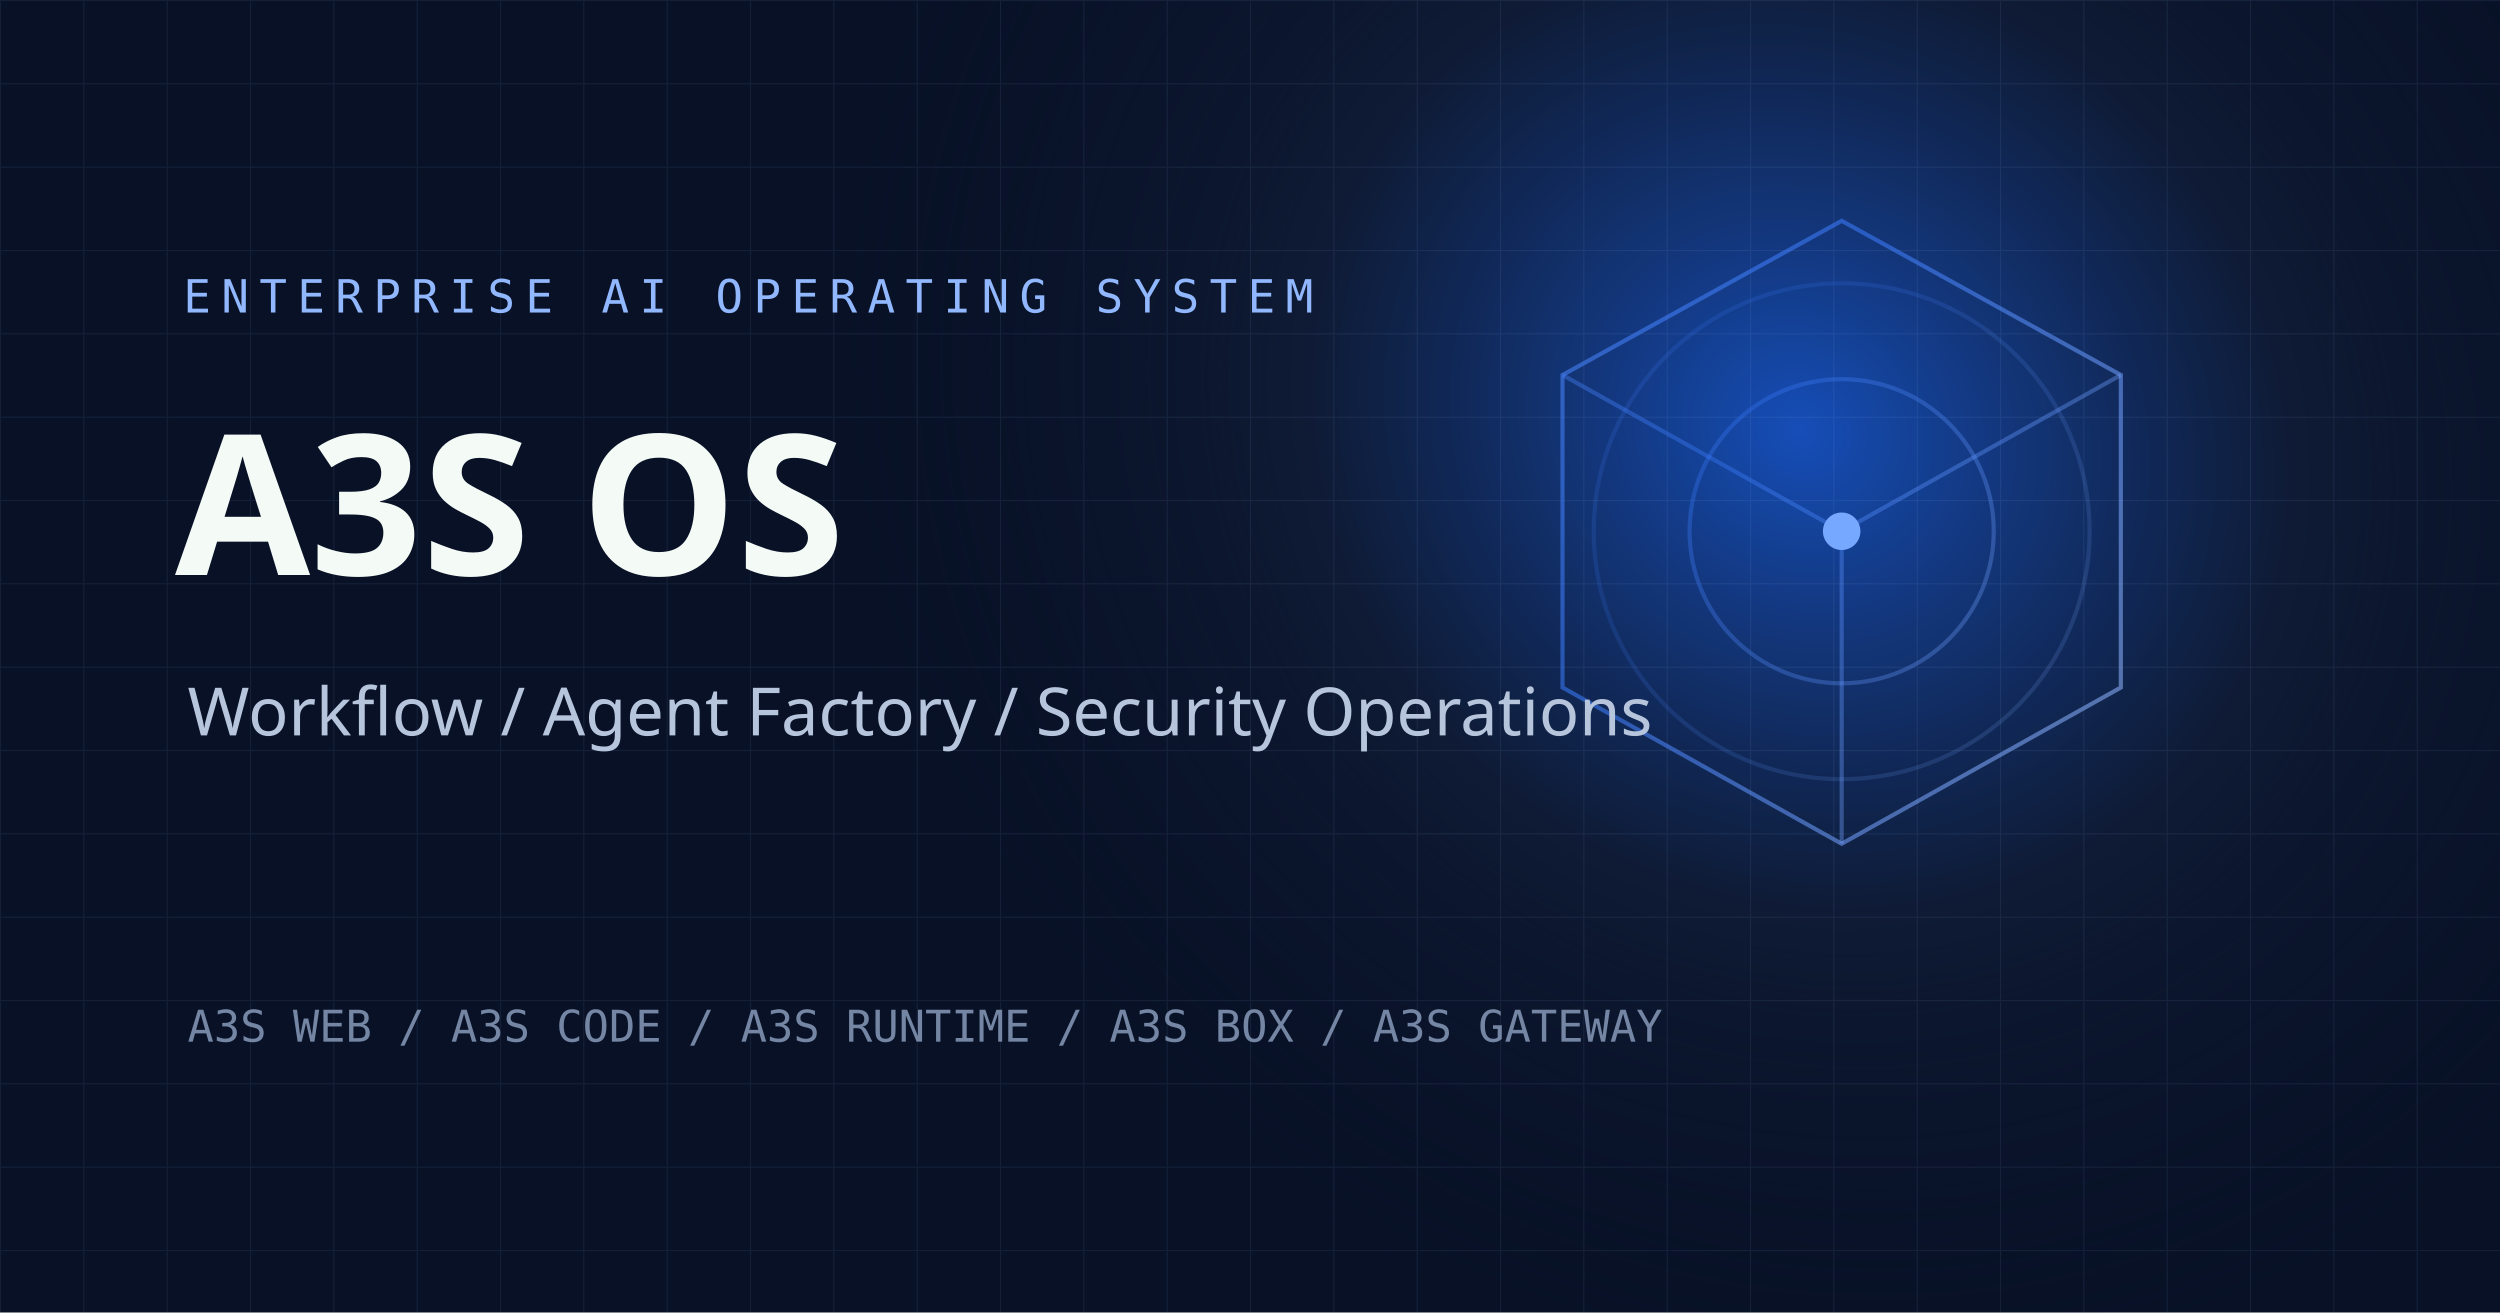
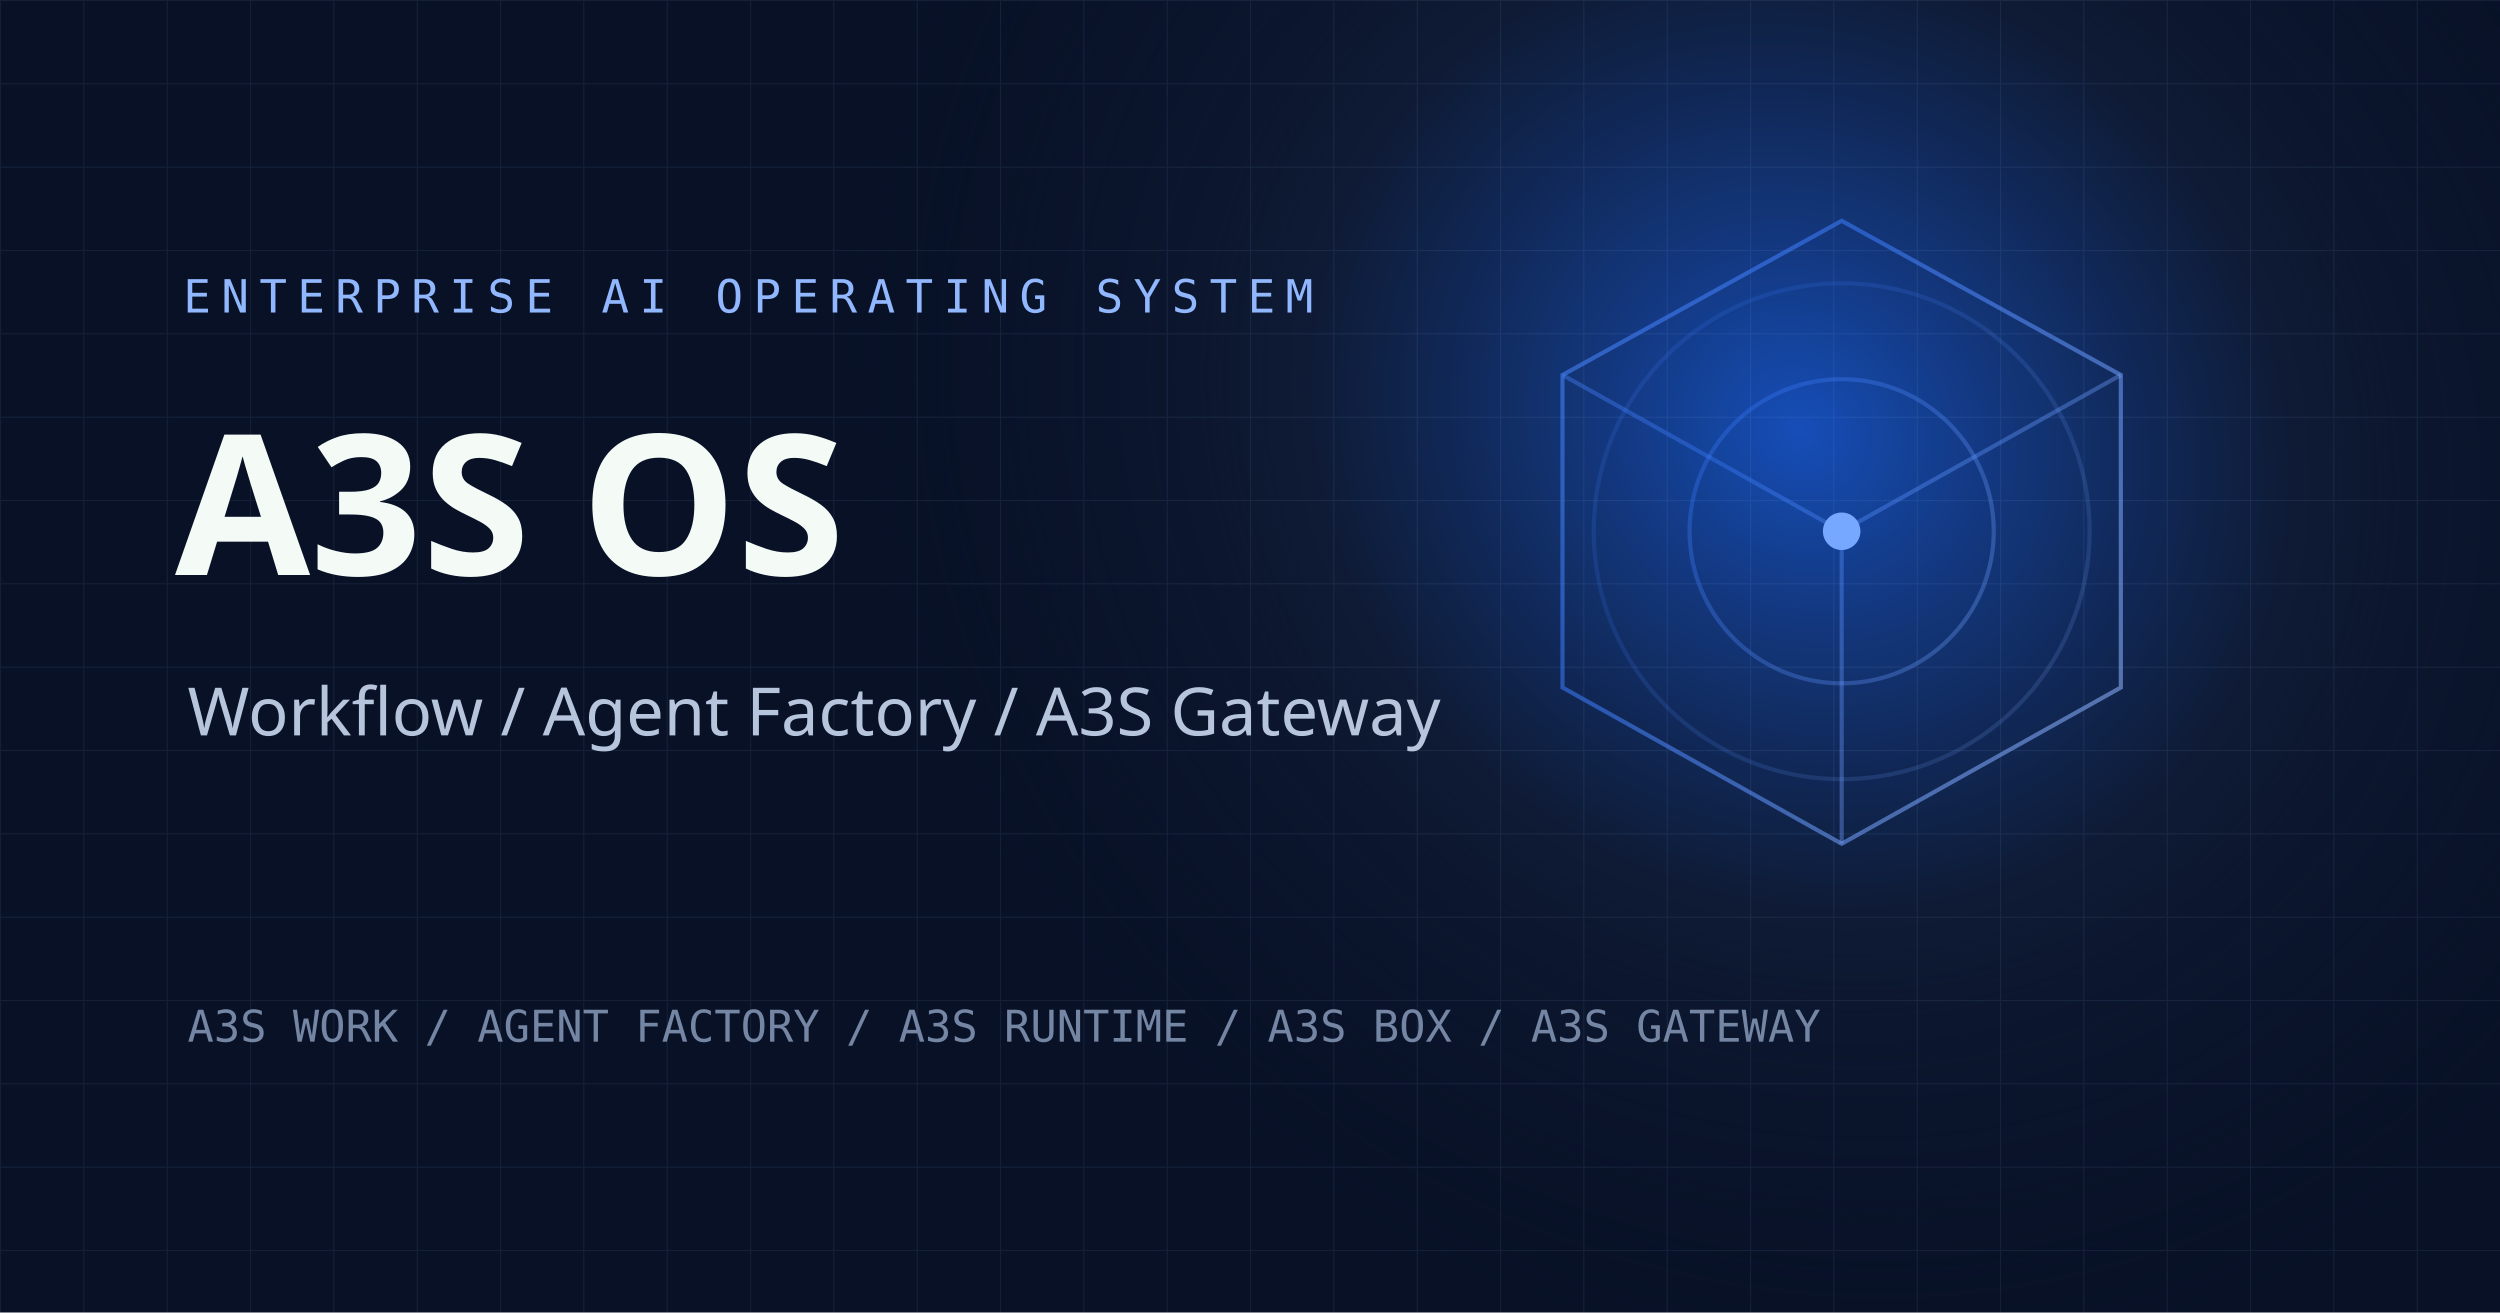
<svg xmlns="http://www.w3.org/2000/svg" width="1200" height="630" viewBox="0 0 1200 630">
  <defs>
    <radialGradient id="glow" cx="0" cy="0" r="1" gradientTransform="translate(866 206) rotate(128) scale(454 499)" gradientUnits="userSpaceOnUse">
      <stop stop-color="#164eb8" />
      <stop offset=".5" stop-color="#101d38" stop-opacity=".8" />
      <stop offset="1" stop-color="#081126" stop-opacity="0" />
    </radialGradient>
    <linearGradient id="line" x1="460" y1="126" x2="1036" y2="500" gradientUnits="userSpaceOnUse">
      <stop stop-color="#77a8ff" />
      <stop offset=".52" stop-color="#3b7cff" />
      <stop offset="1" stop-color="#b8d0ff" />
    </linearGradient>
    <pattern id="grid" width="40" height="40" patternUnits="userSpaceOnUse">
      <path d="M40 0H0v40" fill="none" stroke="#a9c8ff" stroke-opacity=".08" />
    </pattern>
  </defs>
  <rect width="1200" height="630" fill="#081126" />
  <rect width="1200" height="630" fill="url(#glow)" />
  <rect width="1200" height="630" fill="url(#grid)" />
  <g fill="none" stroke="url(#line)" stroke-width="2">
    <path d="M750 180 884 106l134 74v150l-134 75-134-75Z" opacity=".55" />
    <path d="m750 180 134 75 134-75M884 255v150" opacity=".38" />
    <circle cx="884" cy="255" r="73" opacity=".32" />
    <circle cx="884" cy="255" r="119" opacity=".16" />
  </g>
  <circle cx="884" cy="255" r="9" fill="#77a8ff" />
  <text x="88" y="150" fill="#91b7ff" font-family="ui-monospace, monospace" font-size="22" letter-spacing="5">ENTERPRISE AI OPERATING SYSTEM</text>
  <text x="84" y="276" fill="#f4faf6" font-family="ui-sans-serif, system-ui" font-size="94" font-weight="700">A3S OS</text>
-   <text x="90" y="353" fill="#b7c5dc" font-family="ui-sans-serif, system-ui" font-size="32">Workflow / Agent Factory / Security Operations</text>
-   <text x="90" y="500" fill="#7486a3" font-family="ui-monospace, monospace" font-size="21">A3S WEB / A3S CODE / A3S RUNTIME / A3S BOX / A3S GATEWAY</text>
+   <text x="90" y="353" fill="#b7c5dc" font-family="ui-sans-serif, system-ui" font-size="32">Workflow / Agent Factory / A3S Gateway</text>
+   <text x="90" y="500" fill="#7486a3" font-family="ui-monospace, monospace" font-size="21">A3S WORK / AGENT FACTORY / A3S RUNTIME / A3S BOX / A3S GATEWAY</text>
</svg>
